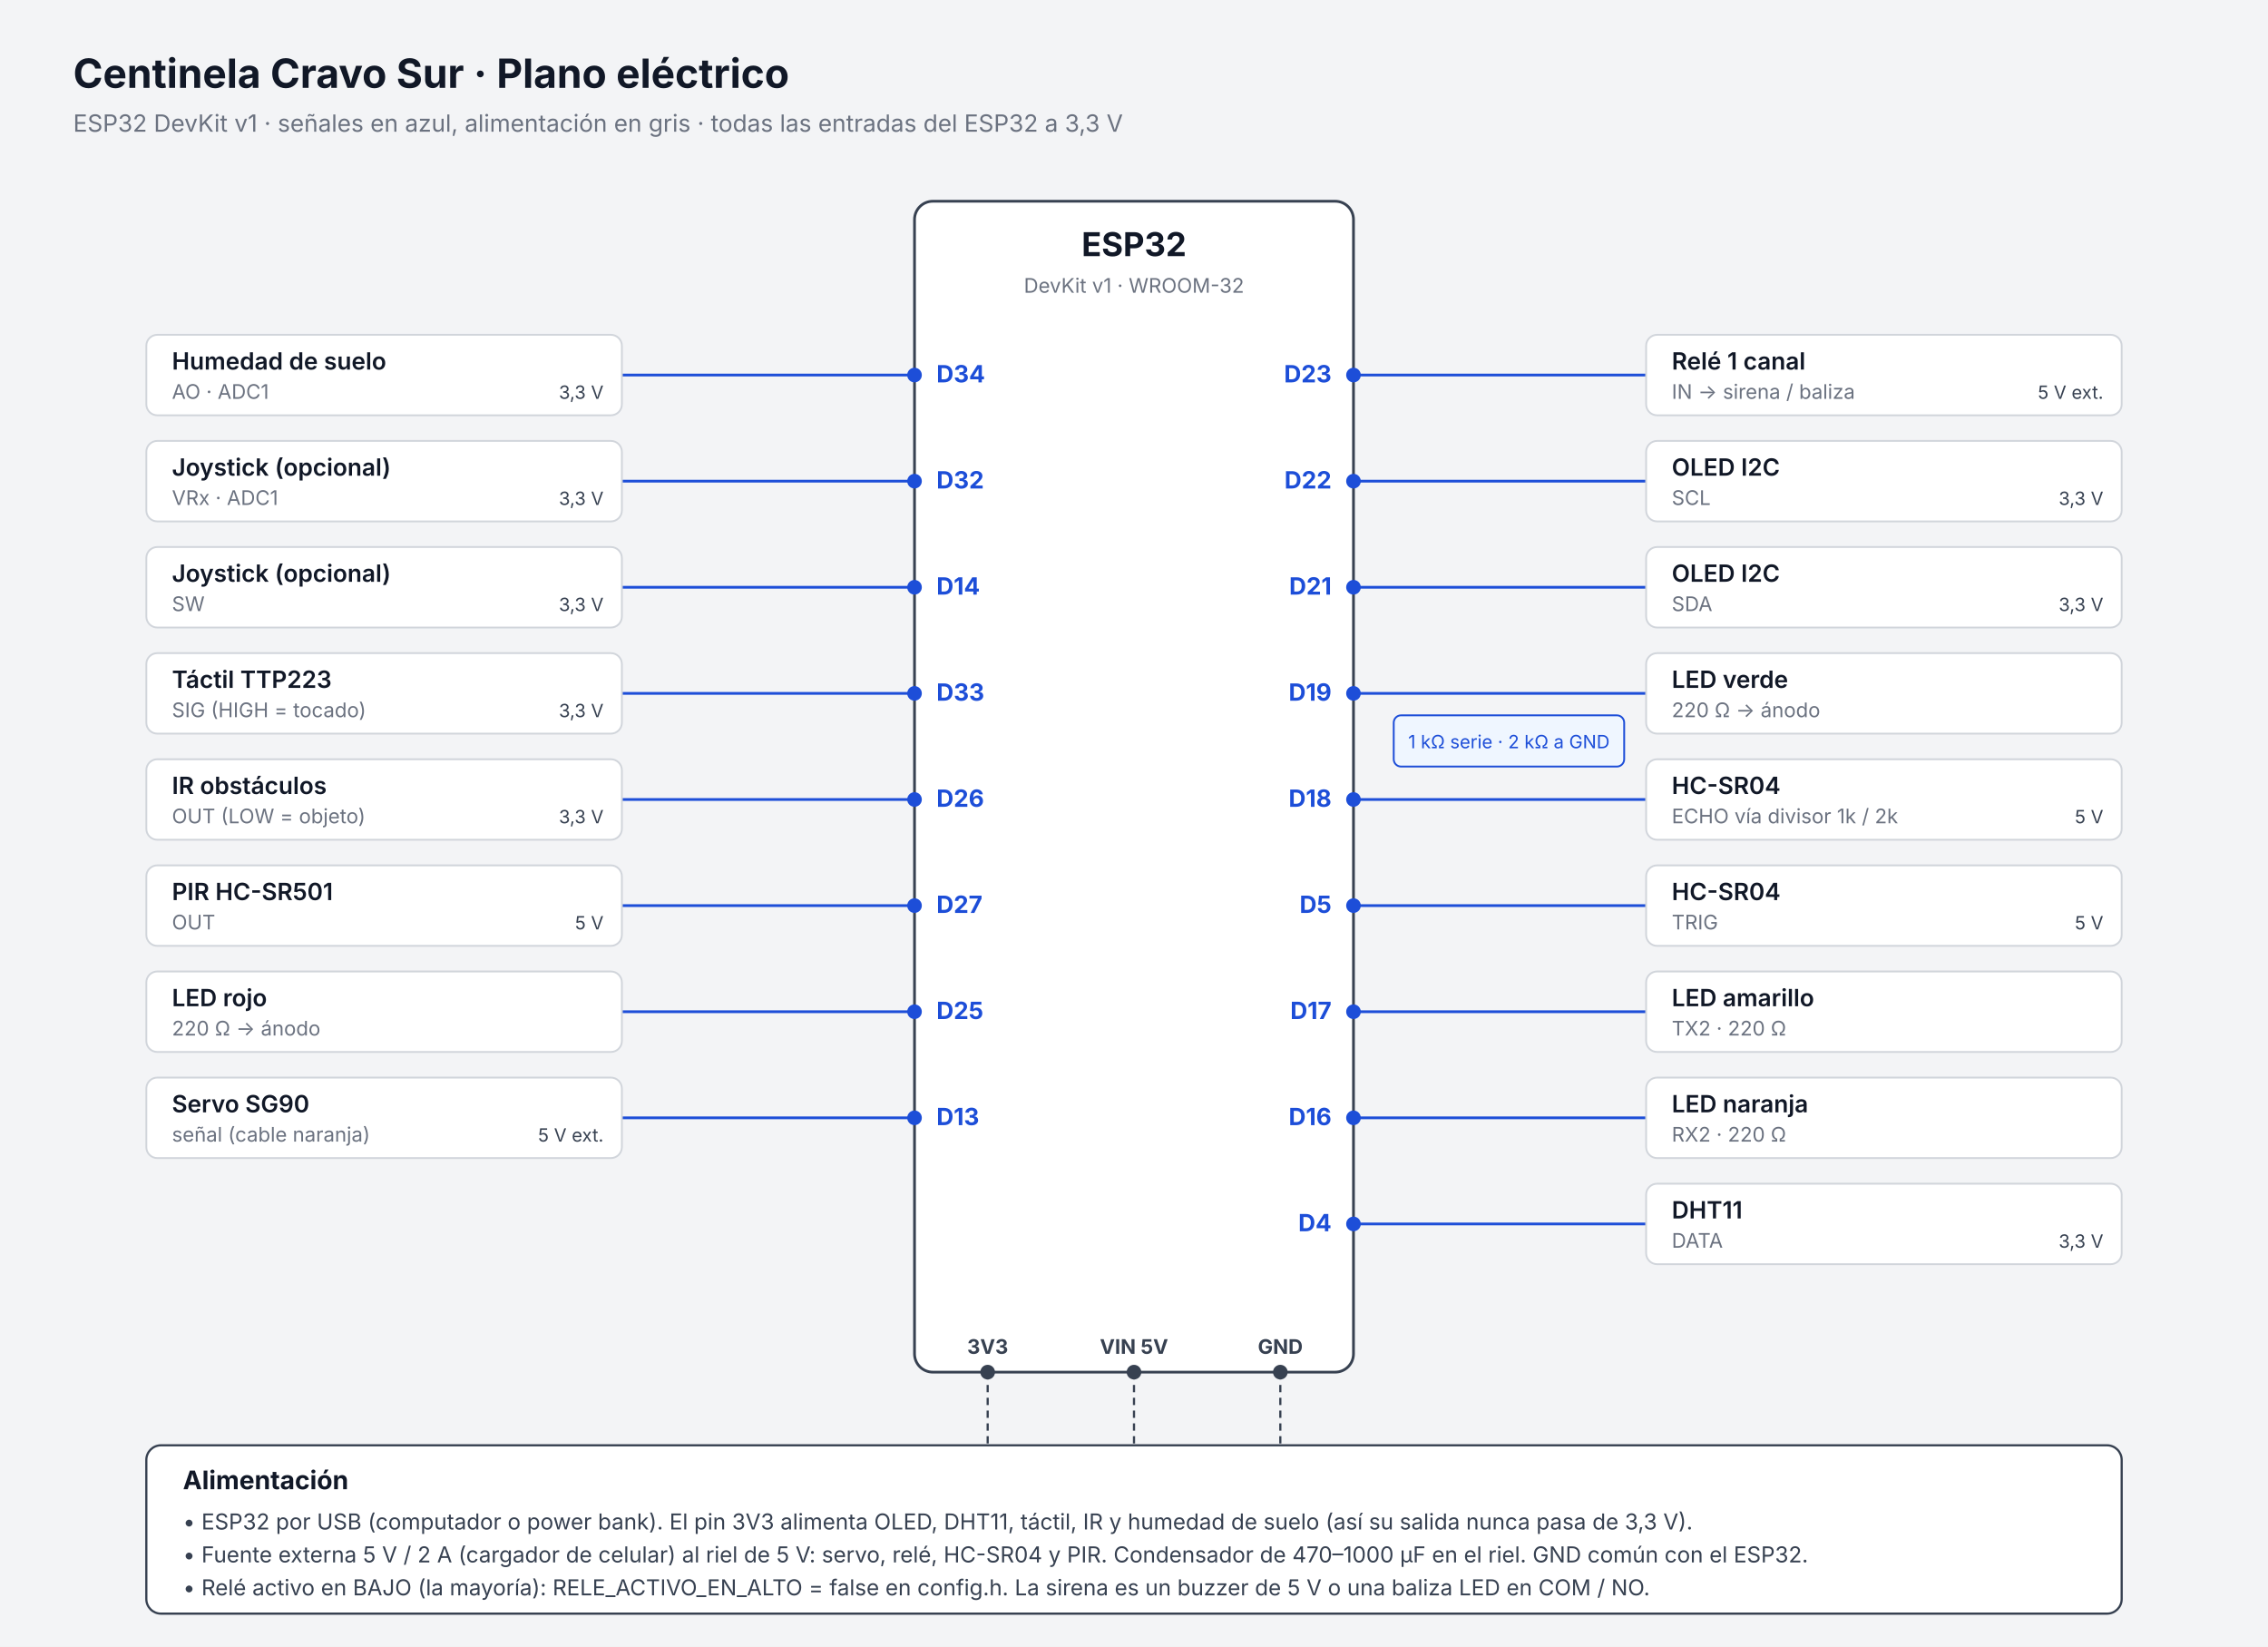
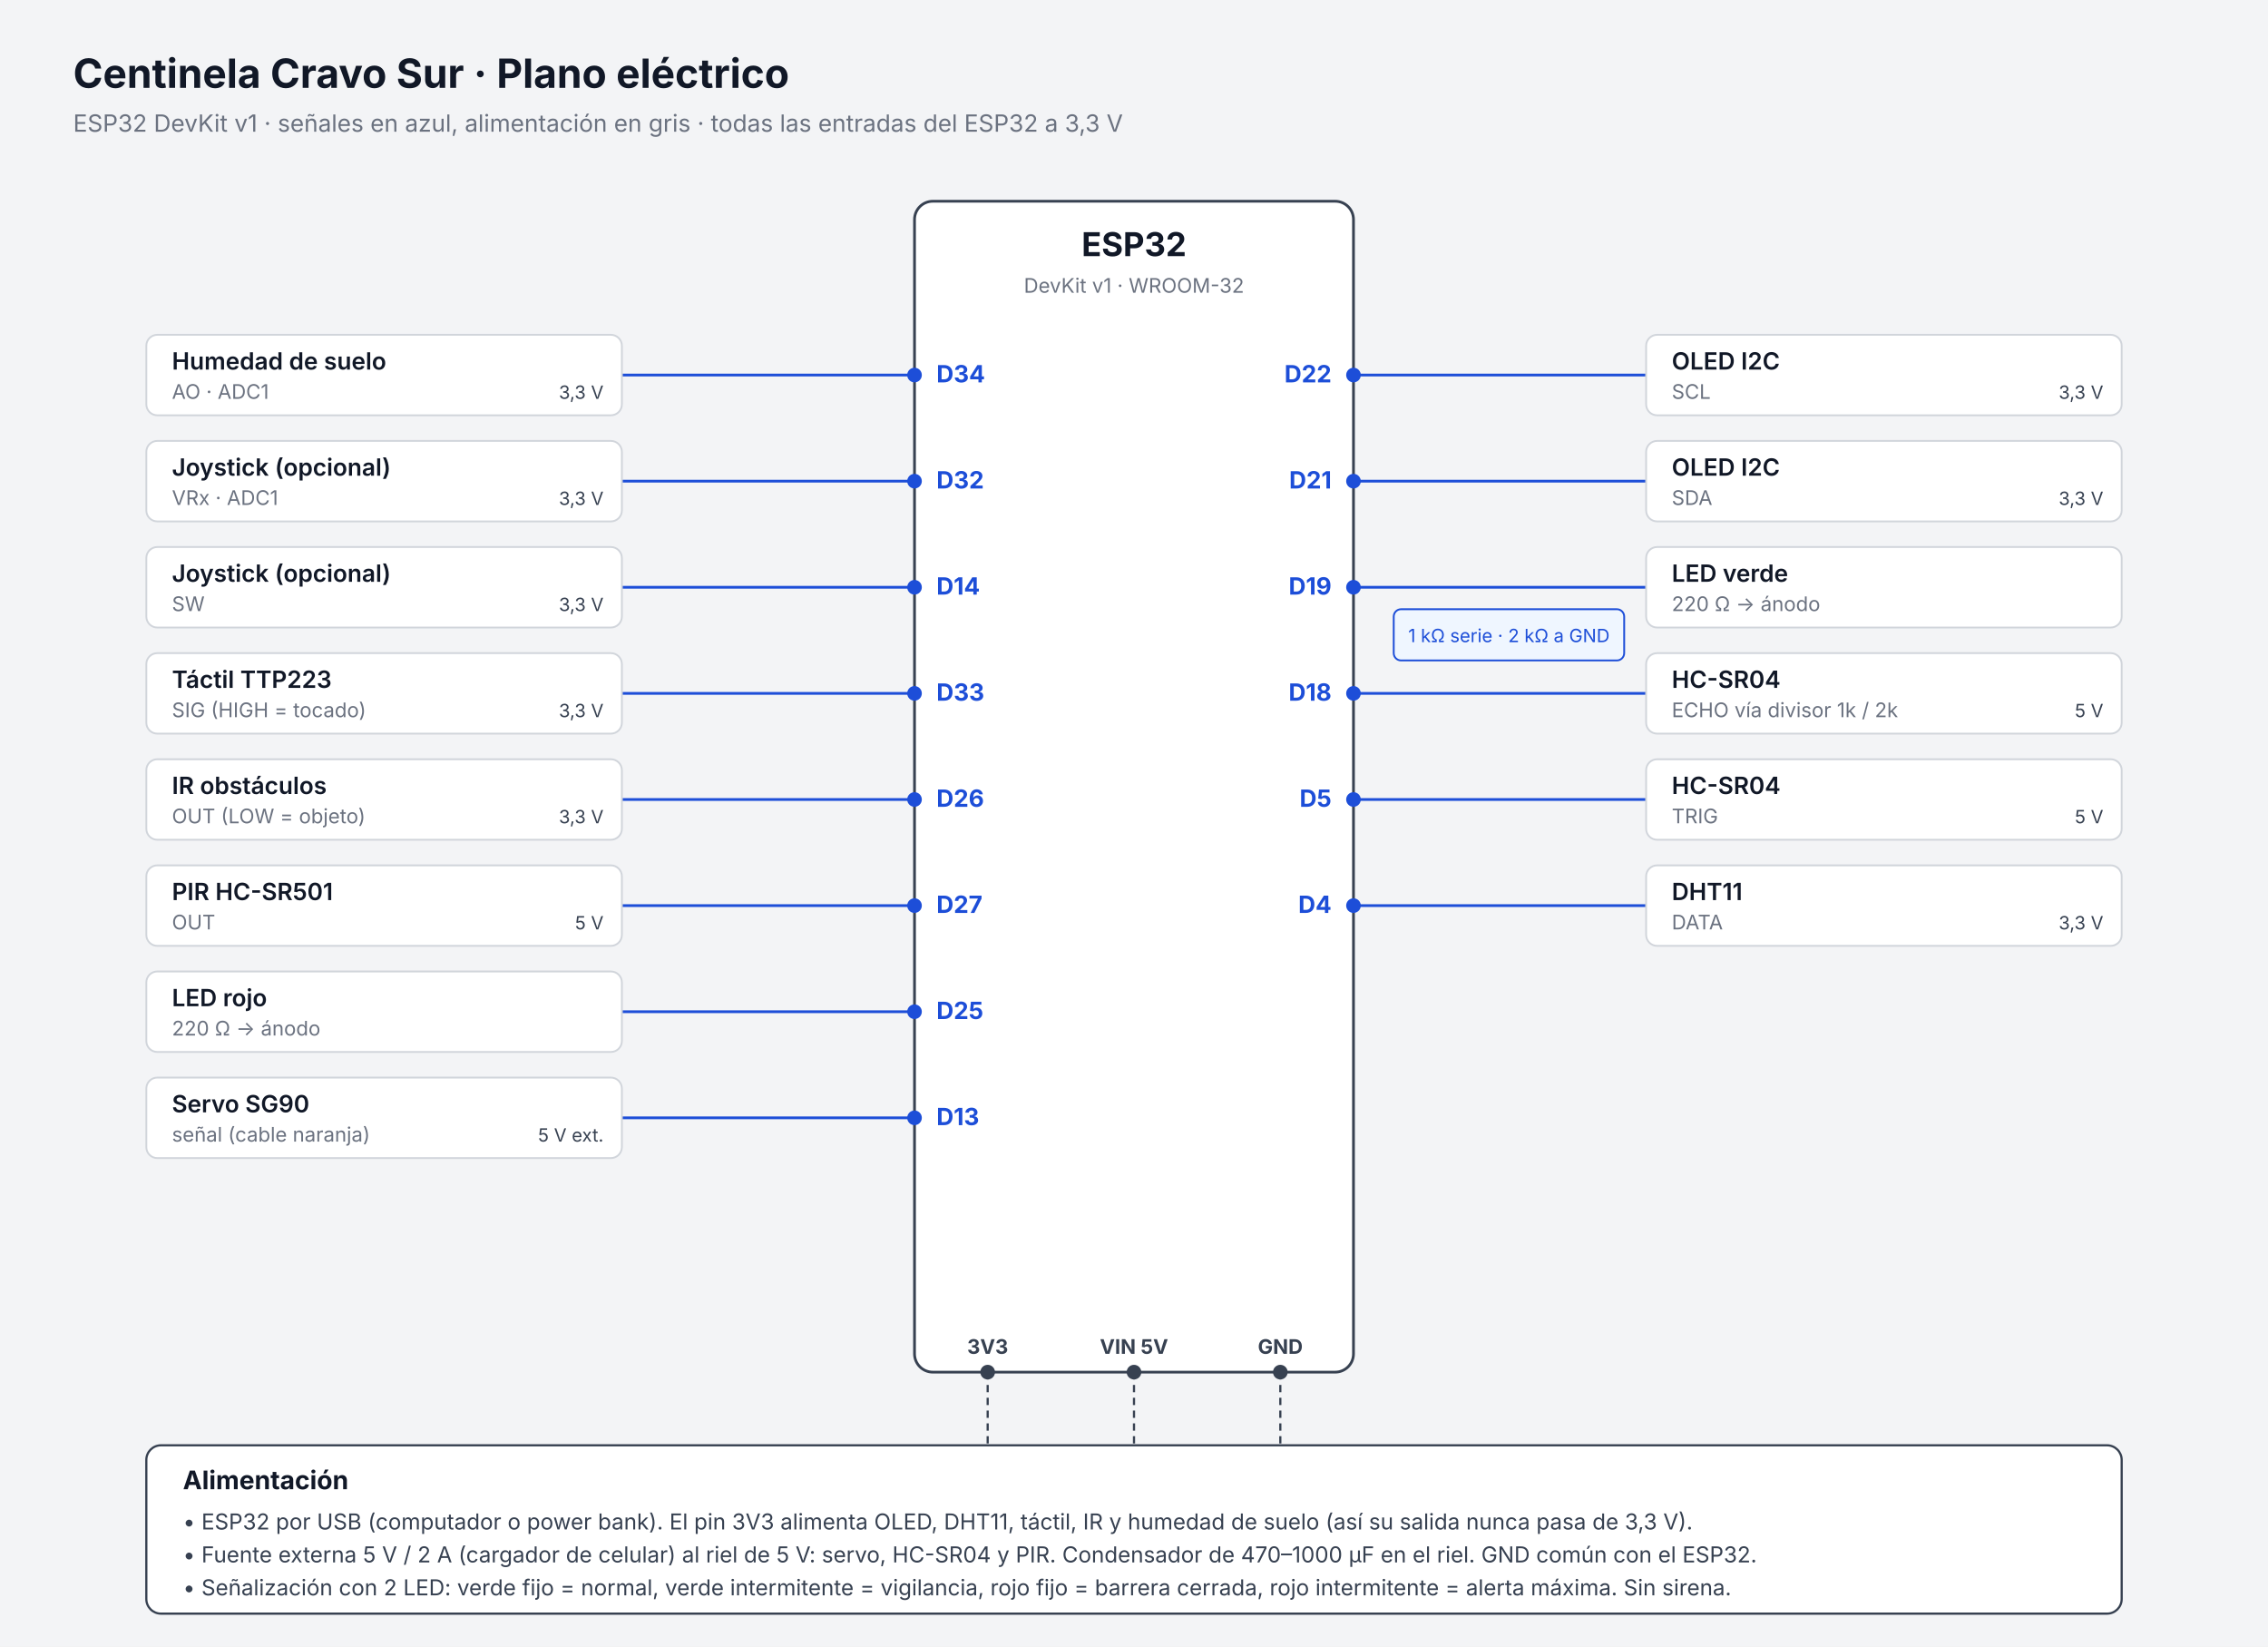
<svg xmlns="http://www.w3.org/2000/svg" viewBox="0 0 1240 900" width="1240" height="900" font-family="Inter, Segoe UI, Arial, sans-serif">
  <rect width="1240" height="900" fill="#F3F4F6" />
  <text x="40.0" y="48.0" font-size="22" fill="#111827" text-anchor="start" font-weight="700">Centinela Cravo Sur · Plano eléctrico</text>
  <text x="40.0" y="72.0" font-size="13" fill="#6B7280" text-anchor="start" font-weight="400">ESP32 DevKit v1 · señales en azul, alimentación en gris · todas las entradas del ESP32 a 3,3 V</text>
  <rect x="500.0" y="110.0" width="240.0" height="640.0" rx="10" fill="#FFFFFF" stroke="#374151" stroke-width="1.5" />
  <text x="620.0" y="140.0" font-size="18" fill="#111827" text-anchor="middle" font-weight="700">ESP32</text>
  <text x="620.0" y="160.0" font-size="11" fill="#6B7280" text-anchor="middle" font-weight="400">DevKit v1 · WROOM-32</text>
  <circle cx="500" cy="205" r="4" fill="#1D4ED8" />
  <text x="512.0" y="209.0" font-size="13" fill="#1D4ED8" text-anchor="start" font-weight="700">D34</text>
  <line x1="500.0" y1="205.0" x2="340.0" y2="205.0" stroke="#1D4ED8" stroke-width="1.5" />
  <rect x="80.0" y="183.0" width="260.0" height="44.0" rx="6" fill="#FFFFFF" stroke="#D1D5DB" stroke-width="1" />
  <text x="94.0" y="202.0" font-size="13" fill="#111827" text-anchor="start" font-weight="600">Humedad de suelo</text>
  <text x="94.0" y="218.0" font-size="11" fill="#6B7280" text-anchor="start" font-weight="400">AO · ADC1</text>
  <text x="330.0" y="218.0" font-size="10" fill="#374151" text-anchor="end" font-weight="400">3,3 V</text>
  <circle cx="500" cy="263" r="4" fill="#1D4ED8" />
  <text x="512.0" y="267.0" font-size="13" fill="#1D4ED8" text-anchor="start" font-weight="700">D32</text>
  <line x1="500.0" y1="263.0" x2="340.0" y2="263.0" stroke="#1D4ED8" stroke-width="1.5" />
  <rect x="80.0" y="241.0" width="260.0" height="44.0" rx="6" fill="#FFFFFF" stroke="#D1D5DB" stroke-width="1" />
  <text x="94.0" y="260.0" font-size="13" fill="#111827" text-anchor="start" font-weight="600">Joystick (opcional)</text>
  <text x="94.0" y="276.0" font-size="11" fill="#6B7280" text-anchor="start" font-weight="400">VRx · ADC1</text>
  <text x="330.0" y="276.0" font-size="10" fill="#374151" text-anchor="end" font-weight="400">3,3 V</text>
  <circle cx="500" cy="321" r="4" fill="#1D4ED8" />
  <text x="512.0" y="325.0" font-size="13" fill="#1D4ED8" text-anchor="start" font-weight="700">D14</text>
  <line x1="500.0" y1="321.0" x2="340.0" y2="321.0" stroke="#1D4ED8" stroke-width="1.5" />
  <rect x="80.0" y="299.0" width="260.0" height="44.0" rx="6" fill="#FFFFFF" stroke="#D1D5DB" stroke-width="1" />
  <text x="94.0" y="318.0" font-size="13" fill="#111827" text-anchor="start" font-weight="600">Joystick (opcional)</text>
  <text x="94.0" y="334.0" font-size="11" fill="#6B7280" text-anchor="start" font-weight="400">SW</text>
  <text x="330.0" y="334.0" font-size="10" fill="#374151" text-anchor="end" font-weight="400">3,3 V</text>
  <circle cx="500" cy="379" r="4" fill="#1D4ED8" />
  <text x="512.0" y="383.0" font-size="13" fill="#1D4ED8" text-anchor="start" font-weight="700">D33</text>
  <line x1="500.0" y1="379.0" x2="340.0" y2="379.0" stroke="#1D4ED8" stroke-width="1.5" />
  <rect x="80.0" y="357.0" width="260.0" height="44.0" rx="6" fill="#FFFFFF" stroke="#D1D5DB" stroke-width="1" />
  <text x="94.0" y="376.0" font-size="13" fill="#111827" text-anchor="start" font-weight="600">Táctil TTP223</text>
  <text x="94.0" y="392.0" font-size="11" fill="#6B7280" text-anchor="start" font-weight="400">SIG (HIGH = tocado)</text>
  <text x="330.0" y="392.0" font-size="10" fill="#374151" text-anchor="end" font-weight="400">3,3 V</text>
  <circle cx="500" cy="437" r="4" fill="#1D4ED8" />
  <text x="512.0" y="441.0" font-size="13" fill="#1D4ED8" text-anchor="start" font-weight="700">D26</text>
  <line x1="500.0" y1="437.0" x2="340.0" y2="437.0" stroke="#1D4ED8" stroke-width="1.5" />
  <rect x="80.0" y="415.0" width="260.0" height="44.0" rx="6" fill="#FFFFFF" stroke="#D1D5DB" stroke-width="1" />
  <text x="94.0" y="434.0" font-size="13" fill="#111827" text-anchor="start" font-weight="600">IR obstáculos</text>
  <text x="94.0" y="450.0" font-size="11" fill="#6B7280" text-anchor="start" font-weight="400">OUT (LOW = objeto)</text>
  <text x="330.0" y="450.0" font-size="10" fill="#374151" text-anchor="end" font-weight="400">3,3 V</text>
  <circle cx="500" cy="495" r="4" fill="#1D4ED8" />
  <text x="512.0" y="499.0" font-size="13" fill="#1D4ED8" text-anchor="start" font-weight="700">D27</text>
  <line x1="500.0" y1="495.0" x2="340.0" y2="495.0" stroke="#1D4ED8" stroke-width="1.5" />
  <rect x="80.0" y="473.0" width="260.0" height="44.0" rx="6" fill="#FFFFFF" stroke="#D1D5DB" stroke-width="1" />
  <text x="94.0" y="492.0" font-size="13" fill="#111827" text-anchor="start" font-weight="600">PIR HC-SR501</text>
  <text x="94.0" y="508.0" font-size="11" fill="#6B7280" text-anchor="start" font-weight="400">OUT</text>
  <text x="330.0" y="508.0" font-size="10" fill="#374151" text-anchor="end" font-weight="400">5 V</text>
  <circle cx="500" cy="553" r="4" fill="#1D4ED8" />
  <text x="512.0" y="557.0" font-size="13" fill="#1D4ED8" text-anchor="start" font-weight="700">D25</text>
  <line x1="500.0" y1="553.0" x2="340.0" y2="553.0" stroke="#1D4ED8" stroke-width="1.5" />
  <rect x="80.0" y="531.0" width="260.0" height="44.0" rx="6" fill="#FFFFFF" stroke="#D1D5DB" stroke-width="1" />
  <text x="94.0" y="550.0" font-size="13" fill="#111827" text-anchor="start" font-weight="600">LED rojo</text>
  <text x="94.0" y="566.0" font-size="11" fill="#6B7280" text-anchor="start" font-weight="400">220 Ω → ánodo</text>
  <circle cx="500" cy="611" r="4" fill="#1D4ED8" />
  <text x="512.0" y="615.0" font-size="13" fill="#1D4ED8" text-anchor="start" font-weight="700">D13</text>
  <line x1="500.0" y1="611.0" x2="340.0" y2="611.0" stroke="#1D4ED8" stroke-width="1.5" />
  <rect x="80.0" y="589.0" width="260.0" height="44.0" rx="6" fill="#FFFFFF" stroke="#D1D5DB" stroke-width="1" />
  <text x="94.0" y="608.0" font-size="13" fill="#111827" text-anchor="start" font-weight="600">Servo SG90</text>
  <text x="94.0" y="624.0" font-size="11" fill="#6B7280" text-anchor="start" font-weight="400">señal (cable naranja)</text>
  <text x="330.0" y="624.0" font-size="10" fill="#374151" text-anchor="end" font-weight="400">5 V ext.</text>
  <circle cx="740" cy="205" r="4" fill="#1D4ED8" />
-   <text x="728.0" y="209.0" font-size="13" fill="#1D4ED8" text-anchor="end" font-weight="700">D23</text>
+   <text x="728.0" y="209.0" font-size="13" fill="#1D4ED8" text-anchor="end" font-weight="700">D22</text>
  <line x1="740.0" y1="205.0" x2="900.0" y2="205.0" stroke="#1D4ED8" stroke-width="1.5" />
  <rect x="900.0" y="183.0" width="260.0" height="44.0" rx="6" fill="#FFFFFF" stroke="#D1D5DB" stroke-width="1" />
-   <text x="914.0" y="202.0" font-size="13" fill="#111827" text-anchor="start" font-weight="600">Relé 1 canal</text>
-   <text x="914.0" y="218.0" font-size="11" fill="#6B7280" text-anchor="start" font-weight="400">IN → sirena / baliza</text>
-   <text x="1150.0" y="218.0" font-size="10" fill="#374151" text-anchor="end" font-weight="400">5 V ext.</text>
+   <text x="914.0" y="202.0" font-size="13" fill="#111827" text-anchor="start" font-weight="600">OLED I2C</text>
+   <text x="914.0" y="218.0" font-size="11" fill="#6B7280" text-anchor="start" font-weight="400">SCL</text>
+   <text x="1150.0" y="218.0" font-size="10" fill="#374151" text-anchor="end" font-weight="400">3,3 V</text>
  <circle cx="740" cy="263" r="4" fill="#1D4ED8" />
-   <text x="728.0" y="267.0" font-size="13" fill="#1D4ED8" text-anchor="end" font-weight="700">D22</text>
+   <text x="728.0" y="267.0" font-size="13" fill="#1D4ED8" text-anchor="end" font-weight="700">D21</text>
  <line x1="740.0" y1="263.0" x2="900.0" y2="263.0" stroke="#1D4ED8" stroke-width="1.5" />
  <rect x="900.0" y="241.0" width="260.0" height="44.0" rx="6" fill="#FFFFFF" stroke="#D1D5DB" stroke-width="1" />
  <text x="914.0" y="260.0" font-size="13" fill="#111827" text-anchor="start" font-weight="600">OLED I2C</text>
-   <text x="914.0" y="276.0" font-size="11" fill="#6B7280" text-anchor="start" font-weight="400">SCL</text>
+   <text x="914.0" y="276.0" font-size="11" fill="#6B7280" text-anchor="start" font-weight="400">SDA</text>
  <text x="1150.0" y="276.0" font-size="10" fill="#374151" text-anchor="end" font-weight="400">3,3 V</text>
  <circle cx="740" cy="321" r="4" fill="#1D4ED8" />
-   <text x="728.0" y="325.0" font-size="13" fill="#1D4ED8" text-anchor="end" font-weight="700">D21</text>
+   <text x="728.0" y="325.0" font-size="13" fill="#1D4ED8" text-anchor="end" font-weight="700">D19</text>
  <line x1="740.0" y1="321.0" x2="900.0" y2="321.0" stroke="#1D4ED8" stroke-width="1.5" />
  <rect x="900.0" y="299.0" width="260.0" height="44.0" rx="6" fill="#FFFFFF" stroke="#D1D5DB" stroke-width="1" />
-   <text x="914.0" y="318.0" font-size="13" fill="#111827" text-anchor="start" font-weight="600">OLED I2C</text>
-   <text x="914.0" y="334.0" font-size="11" fill="#6B7280" text-anchor="start" font-weight="400">SDA</text>
-   <text x="1150.0" y="334.0" font-size="10" fill="#374151" text-anchor="end" font-weight="400">3,3 V</text>
+   <text x="914.0" y="318.0" font-size="13" fill="#111827" text-anchor="start" font-weight="600">LED verde</text>
+   <text x="914.0" y="334.0" font-size="11" fill="#6B7280" text-anchor="start" font-weight="400">220 Ω → ánodo</text>
  <circle cx="740" cy="379" r="4" fill="#1D4ED8" />
-   <text x="728.0" y="383.0" font-size="13" fill="#1D4ED8" text-anchor="end" font-weight="700">D19</text>
+   <text x="728.0" y="383.0" font-size="13" fill="#1D4ED8" text-anchor="end" font-weight="700">D18</text>
  <line x1="740.0" y1="379.0" x2="900.0" y2="379.0" stroke="#1D4ED8" stroke-width="1.5" />
  <rect x="900.0" y="357.0" width="260.0" height="44.0" rx="6" fill="#FFFFFF" stroke="#D1D5DB" stroke-width="1" />
-   <text x="914.0" y="376.0" font-size="13" fill="#111827" text-anchor="start" font-weight="600">LED verde</text>
-   <text x="914.0" y="392.0" font-size="11" fill="#6B7280" text-anchor="start" font-weight="400">220 Ω → ánodo</text>
+   <text x="914.0" y="376.0" font-size="13" fill="#111827" text-anchor="start" font-weight="600">HC-SR04</text>
+   <text x="914.0" y="392.0" font-size="11" fill="#6B7280" text-anchor="start" font-weight="400">ECHO vía divisor 1k / 2k</text>
+   <text x="1150.0" y="392.0" font-size="10" fill="#374151" text-anchor="end" font-weight="400">5 V</text>
  <circle cx="740" cy="437" r="4" fill="#1D4ED8" />
-   <text x="728.0" y="441.0" font-size="13" fill="#1D4ED8" text-anchor="end" font-weight="700">D18</text>
+   <text x="728.0" y="441.0" font-size="13" fill="#1D4ED8" text-anchor="end" font-weight="700">D5</text>
  <line x1="740.0" y1="437.0" x2="900.0" y2="437.0" stroke="#1D4ED8" stroke-width="1.5" />
  <rect x="900.0" y="415.0" width="260.0" height="44.0" rx="6" fill="#FFFFFF" stroke="#D1D5DB" stroke-width="1" />
  <text x="914.0" y="434.0" font-size="13" fill="#111827" text-anchor="start" font-weight="600">HC-SR04</text>
-   <text x="914.0" y="450.0" font-size="11" fill="#6B7280" text-anchor="start" font-weight="400">ECHO vía divisor 1k / 2k</text>
+   <text x="914.0" y="450.0" font-size="11" fill="#6B7280" text-anchor="start" font-weight="400">TRIG</text>
  <text x="1150.0" y="450.0" font-size="10" fill="#374151" text-anchor="end" font-weight="400">5 V</text>
  <circle cx="740" cy="495" r="4" fill="#1D4ED8" />
-   <text x="728.0" y="499.0" font-size="13" fill="#1D4ED8" text-anchor="end" font-weight="700">D5</text>
+   <text x="728.0" y="499.0" font-size="13" fill="#1D4ED8" text-anchor="end" font-weight="700">D4</text>
  <line x1="740.0" y1="495.0" x2="900.0" y2="495.0" stroke="#1D4ED8" stroke-width="1.5" />
  <rect x="900.0" y="473.0" width="260.0" height="44.0" rx="6" fill="#FFFFFF" stroke="#D1D5DB" stroke-width="1" />
-   <text x="914.0" y="492.0" font-size="13" fill="#111827" text-anchor="start" font-weight="600">HC-SR04</text>
-   <text x="914.0" y="508.0" font-size="11" fill="#6B7280" text-anchor="start" font-weight="400">TRIG</text>
-   <text x="1150.0" y="508.0" font-size="10" fill="#374151" text-anchor="end" font-weight="400">5 V</text>
-   <circle cx="740" cy="553" r="4" fill="#1D4ED8" />
-   <text x="728.0" y="557.0" font-size="13" fill="#1D4ED8" text-anchor="end" font-weight="700">D17</text>
-   <line x1="740.0" y1="553.0" x2="900.0" y2="553.0" stroke="#1D4ED8" stroke-width="1.5" />
-   <rect x="900.0" y="531.0" width="260.0" height="44.0" rx="6" fill="#FFFFFF" stroke="#D1D5DB" stroke-width="1" />
-   <text x="914.0" y="550.0" font-size="13" fill="#111827" text-anchor="start" font-weight="600">LED amarillo</text>
-   <text x="914.0" y="566.0" font-size="11" fill="#6B7280" text-anchor="start" font-weight="400">TX2 · 220 Ω</text>
-   <circle cx="740" cy="611" r="4" fill="#1D4ED8" />
-   <text x="728.0" y="615.0" font-size="13" fill="#1D4ED8" text-anchor="end" font-weight="700">D16</text>
-   <line x1="740.0" y1="611.0" x2="900.0" y2="611.0" stroke="#1D4ED8" stroke-width="1.5" />
-   <rect x="900.0" y="589.0" width="260.0" height="44.0" rx="6" fill="#FFFFFF" stroke="#D1D5DB" stroke-width="1" />
-   <text x="914.0" y="608.0" font-size="13" fill="#111827" text-anchor="start" font-weight="600">LED naranja</text>
-   <text x="914.0" y="624.0" font-size="11" fill="#6B7280" text-anchor="start" font-weight="400">RX2 · 220 Ω</text>
-   <circle cx="740" cy="669" r="4" fill="#1D4ED8" />
-   <text x="728.0" y="673.0" font-size="13" fill="#1D4ED8" text-anchor="end" font-weight="700">D4</text>
-   <line x1="740.0" y1="669.0" x2="900.0" y2="669.0" stroke="#1D4ED8" stroke-width="1.5" />
-   <rect x="900.0" y="647.0" width="260.0" height="44.0" rx="6" fill="#FFFFFF" stroke="#D1D5DB" stroke-width="1" />
-   <text x="914.0" y="666.0" font-size="13" fill="#111827" text-anchor="start" font-weight="600">DHT11</text>
-   <text x="914.0" y="682.0" font-size="11" fill="#6B7280" text-anchor="start" font-weight="400">DATA</text>
-   <text x="1150.0" y="682.0" font-size="10" fill="#374151" text-anchor="end" font-weight="400">3,3 V</text>
-   <rect x="762.0" y="391.0" width="126.0" height="28.0" rx="4" fill="#EFF6FF" stroke="#1D4ED8" stroke-width="1" />
-   <text x="825.0" y="409.0" font-size="10" fill="#1D4ED8" text-anchor="middle" font-weight="400">1 kΩ serie · 2 kΩ a GND</text>
+   <text x="914.0" y="492.0" font-size="13" fill="#111827" text-anchor="start" font-weight="600">DHT11</text>
+   <text x="914.0" y="508.0" font-size="11" fill="#6B7280" text-anchor="start" font-weight="400">DATA</text>
+   <text x="1150.0" y="508.0" font-size="10" fill="#374151" text-anchor="end" font-weight="400">3,3 V</text>
+   <rect x="762.0" y="333.0" width="126.0" height="28.0" rx="4" fill="#EFF6FF" stroke="#1D4ED8" stroke-width="1" />
+   <text x="825.0" y="351.0" font-size="10" fill="#1D4ED8" text-anchor="middle" font-weight="400">1 kΩ serie · 2 kΩ a GND</text>
  <circle cx="540" cy="750" r="4" fill="#374151" />
  <text x="540.0" y="740.0" font-size="11" fill="#374151" text-anchor="middle" font-weight="700">3V3</text>
  <circle cx="620" cy="750" r="4" fill="#374151" />
  <text x="620.0" y="740.0" font-size="11" fill="#374151" text-anchor="middle" font-weight="700">VIN 5V</text>
  <circle cx="700" cy="750" r="4" fill="#374151" />
  <text x="700.0" y="740.0" font-size="11" fill="#374151" text-anchor="middle" font-weight="700">GND</text>
  <line x1="540.0" y1="750.0" x2="540.0" y2="790.0" stroke="#374151" stroke-width="1.2" stroke-dasharray="4,3" />
  <line x1="620.0" y1="750.0" x2="620.0" y2="790.0" stroke="#374151" stroke-width="1.2" stroke-dasharray="4,3" />
  <line x1="700.0" y1="750.0" x2="700.0" y2="790.0" stroke="#374151" stroke-width="1.2" stroke-dasharray="4,3" />
  <rect x="80.0" y="790.0" width="1080.0" height="92.0" rx="8" fill="#FFFFFF" stroke="#374151" stroke-width="1.2" />
  <text x="100.0" y="814.0" font-size="14" fill="#111827" text-anchor="start" font-weight="700">Alimentación</text>
  <text x="100.0" y="836.0" font-size="12" fill="#374151" text-anchor="start" font-weight="400">• ESP32 por USB (computador o power bank). El pin 3V3 alimenta OLED, DHT11, táctil, IR y humedad de suelo (así su salida nunca pasa de 3,3 V).</text>
-   <text x="100.0" y="854.0" font-size="12" fill="#374151" text-anchor="start" font-weight="400">• Fuente externa 5 V / 2 A (cargador de celular) al riel de 5 V: servo, relé, HC-SR04 y PIR. Condensador de 470–1000 µF en el riel. GND común con el ESP32.</text>
-   <text x="100.0" y="872.0" font-size="12" fill="#374151" text-anchor="start" font-weight="400">• Relé activo en BAJO (la mayoría): RELE_ACTIVO_EN_ALTO = false en config.h. La sirena es un buzzer de 5 V o una baliza LED en COM / NO.</text>
+   <text x="100.0" y="854.0" font-size="12" fill="#374151" text-anchor="start" font-weight="400">• Fuente externa 5 V / 2 A (cargador de celular) al riel de 5 V: servo, HC-SR04 y PIR. Condensador de 470–1000 µF en el riel. GND común con el ESP32.</text>
+   <text x="100.0" y="872.0" font-size="12" fill="#374151" text-anchor="start" font-weight="400">• Señalización con 2 LED: verde fijo = normal, verde intermitente = vigilancia, rojo fijo = barrera cerrada, rojo intermitente = alerta máxima. Sin sirena.</text>
</svg>
